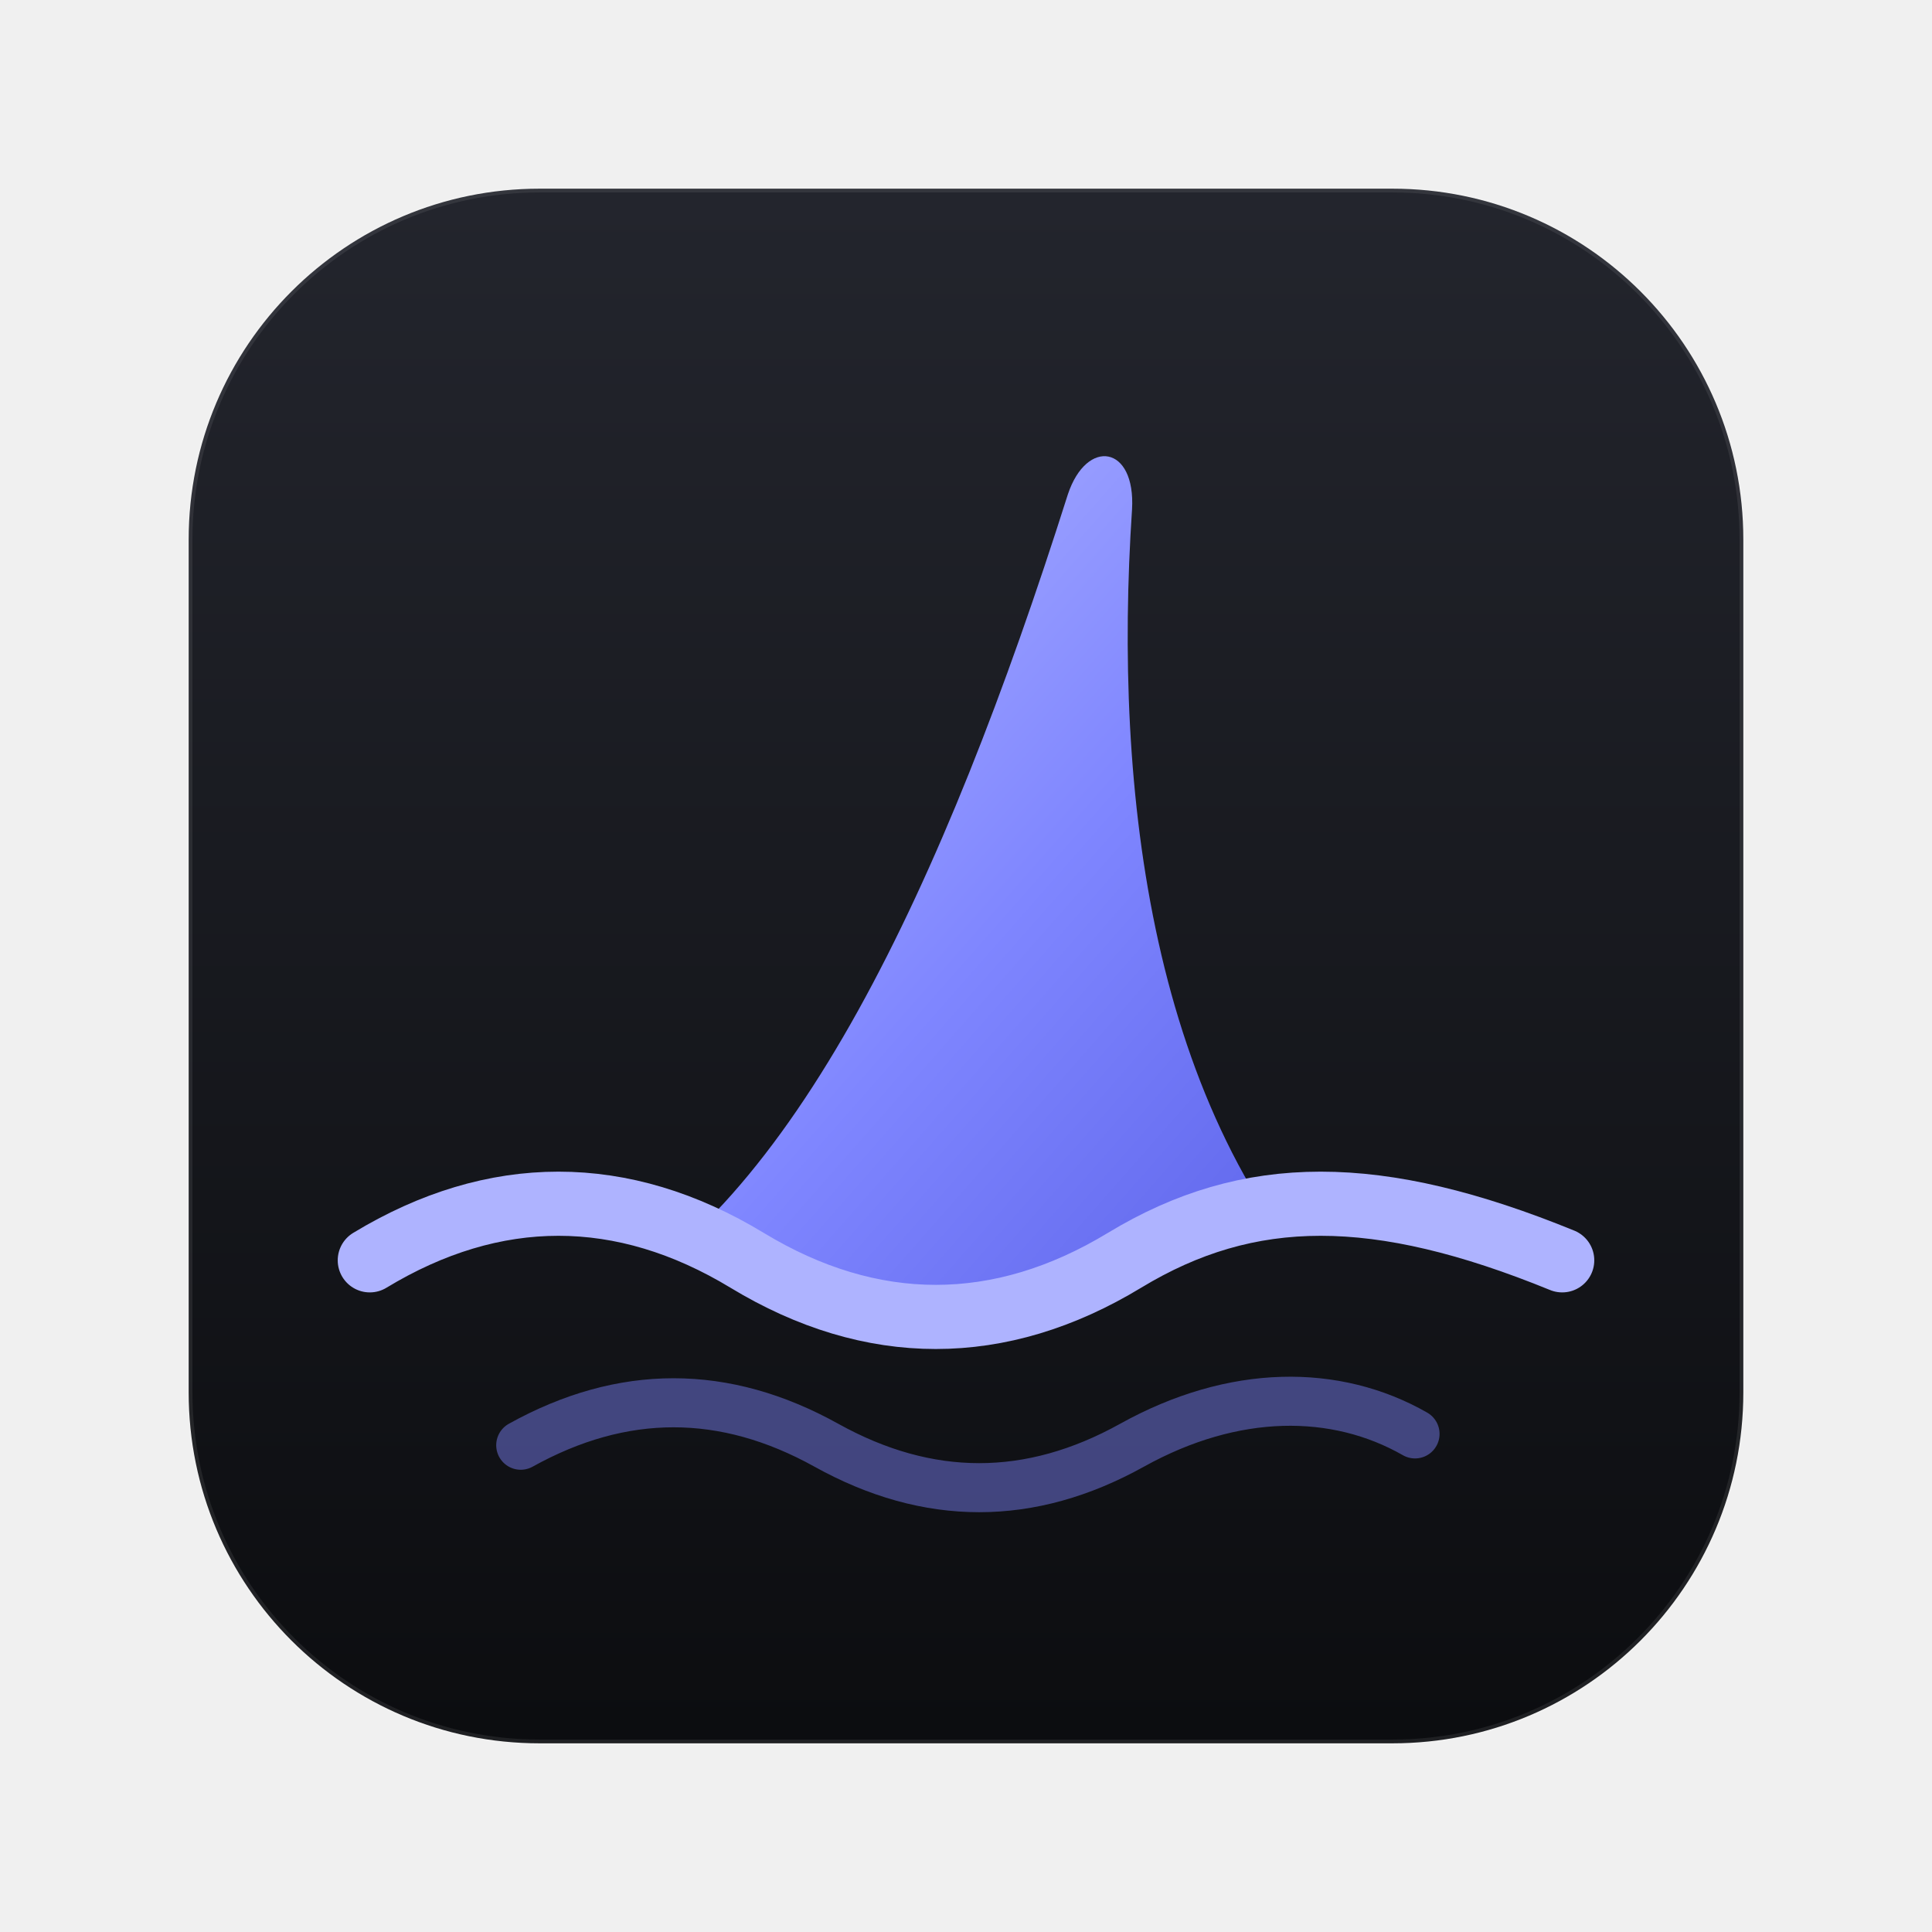
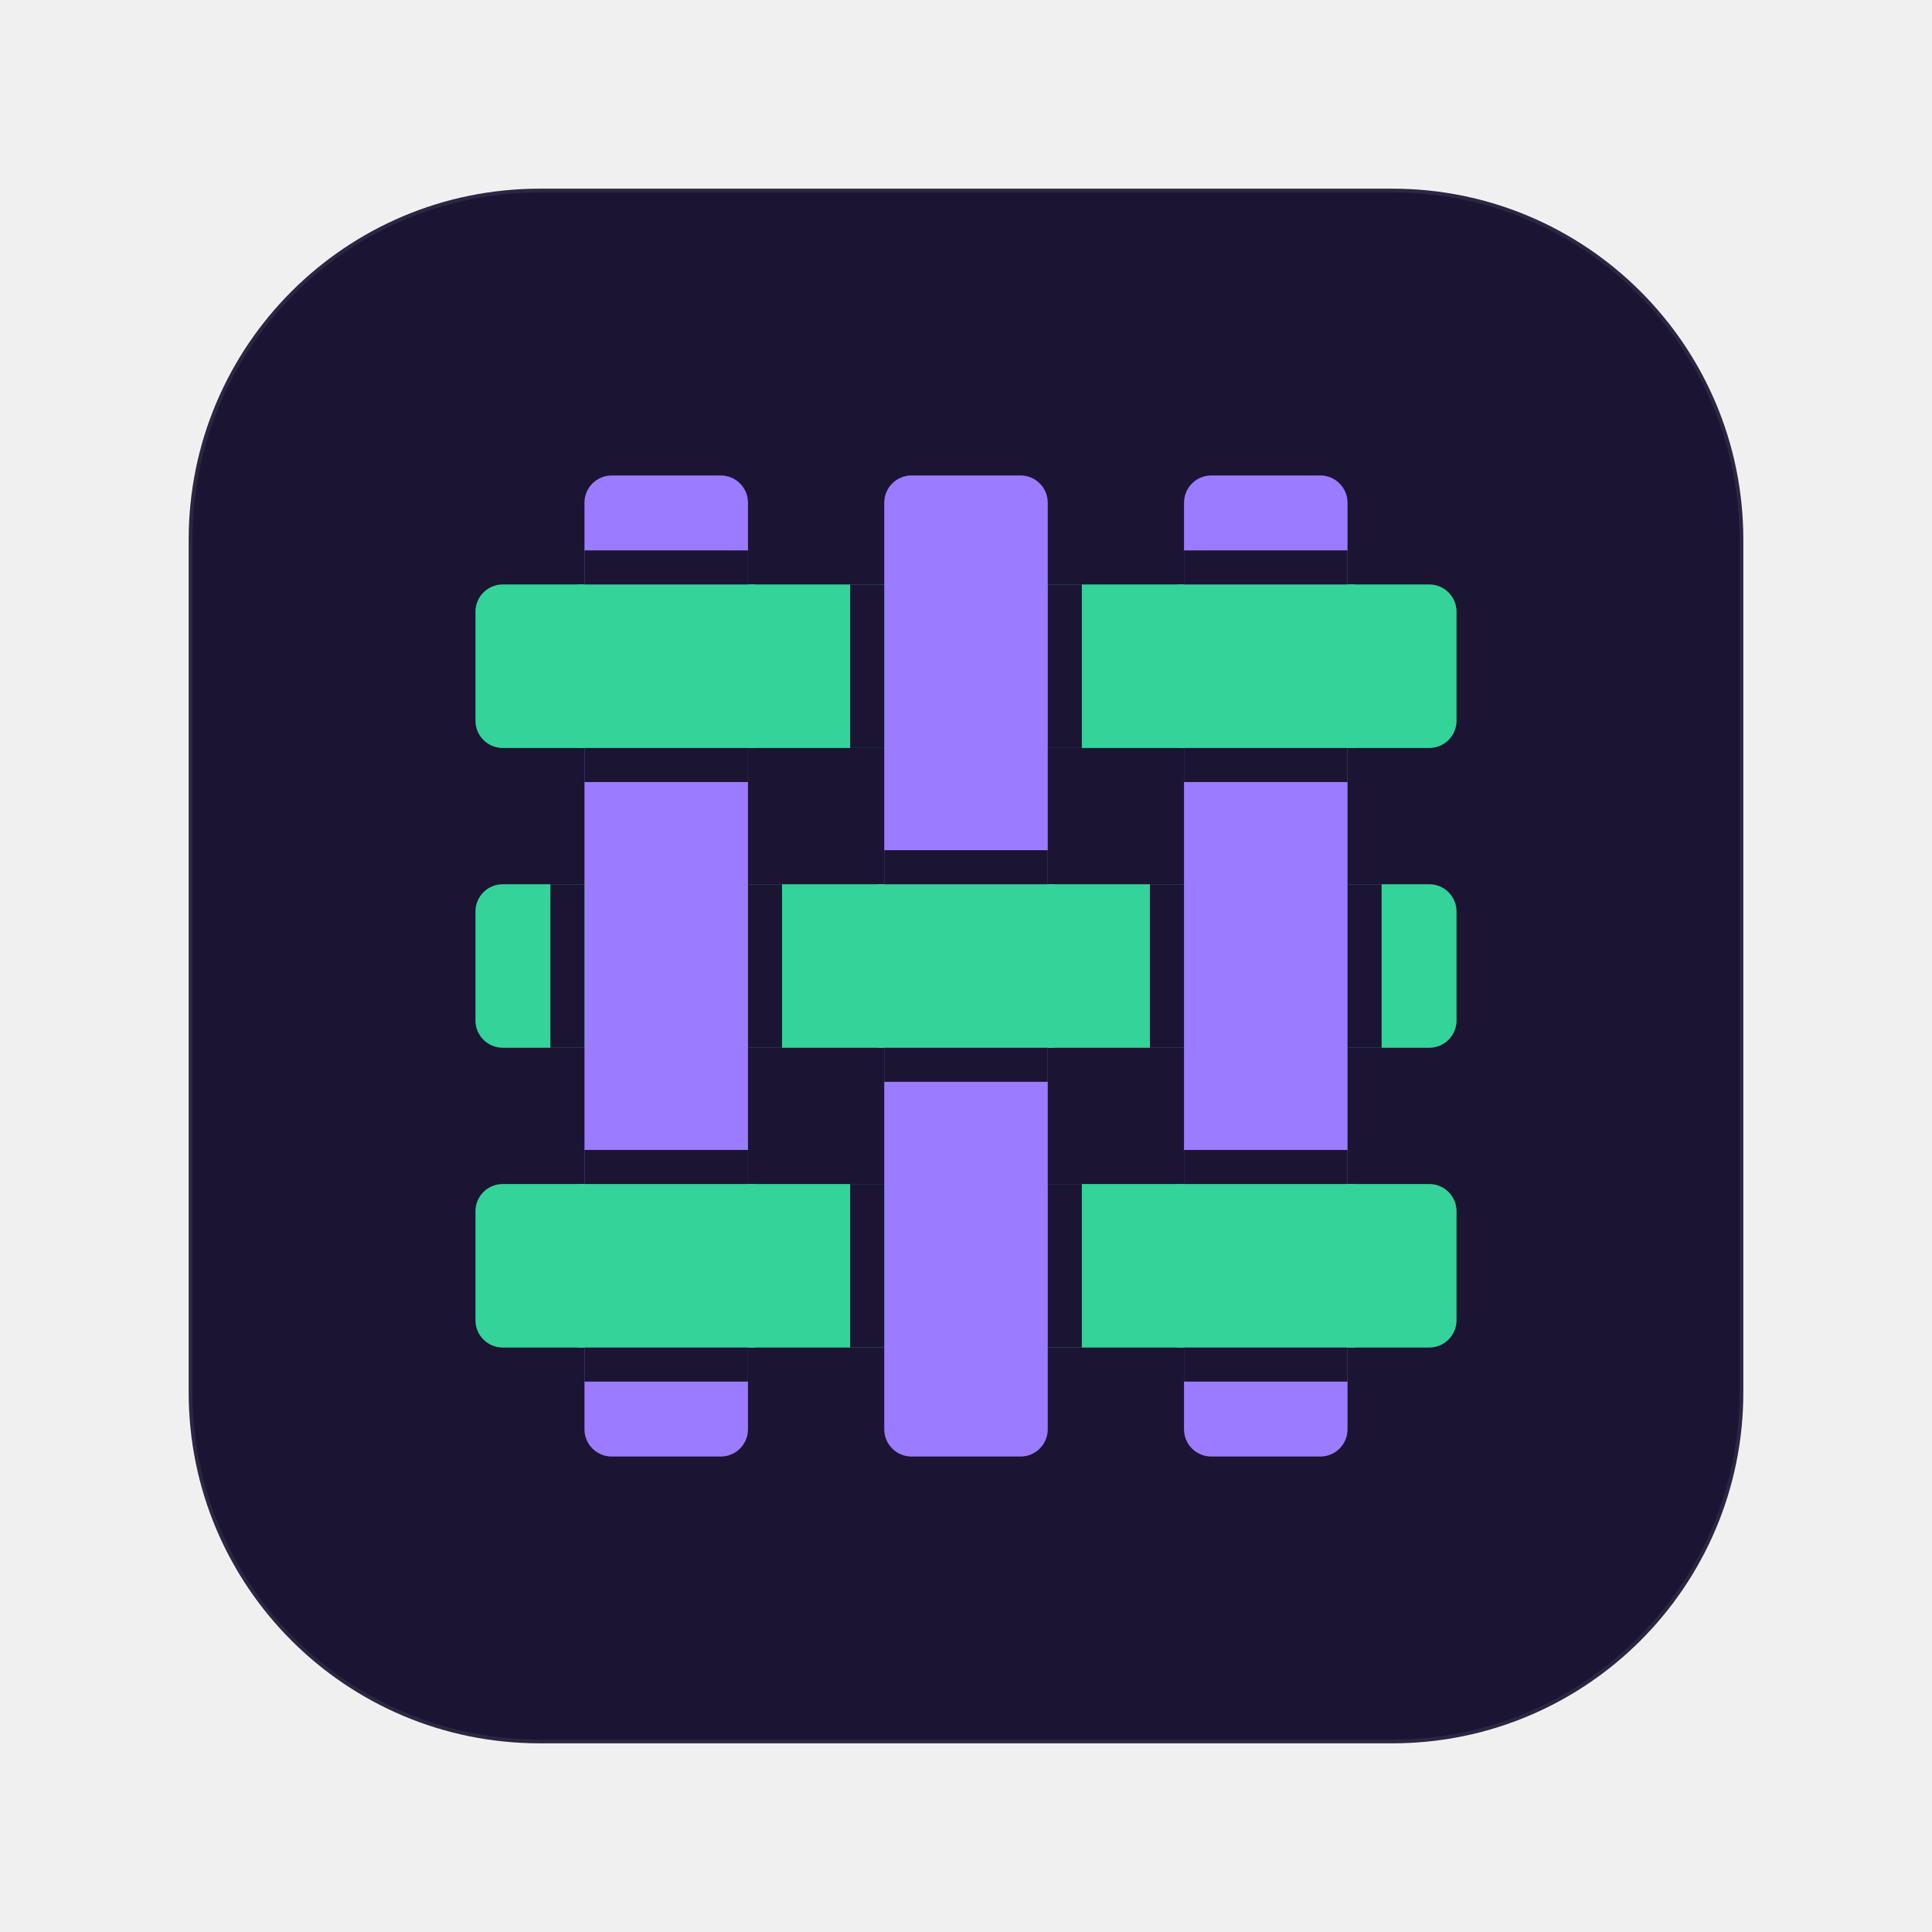
- <svg xmlns="http://www.w3.org/2000/svg" viewBox="0 0 1024 1024" width="1024" height="1024">
+ <svg xmlns="http://www.w3.org/2000/svg" viewBox="0 0 1024 1024" width="1024" height="1024" role="img" aria-label="Kasuri app icon">
  <defs>
-     <linearGradient id="tile" x1="0" y1="0" x2="0" y2="1">
-       <stop offset="0" stop-color="#23252d" />
-       <stop offset="1" stop-color="#0c0d10" />
-     </linearGradient>
-     <linearGradient id="fin" x1="0" y1="0" x2="1" y2="1">
-       <stop offset="0" stop-color="#b9bdff" />
-       <stop offset="0.55" stop-color="#7f86ff" />
-       <stop offset="1" stop-color="#5a61e8" />
-     </linearGradient>
-     <clipPath id="above">
-       <path d="M100 100 L924 100 L924 668 L828 668 C 730 628, 662 628, 596 668 C 530 708, 462 708, 396 668 C 330 628, 262 628, 196 668 L100 668 Z" />
-     </clipPath>
-     <clipPath id="body">
-       <rect x="100" y="100" width="824" height="824" rx="186" />
-     </clipPath>
+     <mask id="k" maskUnits="userSpaceOnUse" x="0" y="0" width="100" height="100">
+       <rect width="100" height="100" fill="#fff" />
+       <rect x="22" y="19.5" width="12" height="2.5" fill="#000" />
+       <rect x="22" y="34" width="12" height="2.5" fill="#000" />
+       <rect x="41.5" y="22" width="2.5" height="12" fill="#000" />
+       <rect x="56" y="22" width="2.5" height="12" fill="#000" />
+       <rect x="66" y="19.5" width="12" height="2.5" fill="#000" />
+       <rect x="66" y="34" width="12" height="2.5" fill="#000" />
+       <rect x="19.5" y="44" width="2.5" height="12" fill="#000" />
+       <rect x="34" y="44" width="2.5" height="12" fill="#000" />
+       <rect x="44" y="41.5" width="12" height="2.5" fill="#000" />
+       <rect x="44" y="56" width="12" height="2.5" fill="#000" />
+       <rect x="63.5" y="44" width="2.5" height="12" fill="#000" />
+       <rect x="78" y="44" width="2.5" height="12" fill="#000" />
+       <rect x="22" y="63.5" width="12" height="2.5" fill="#000" />
+       <rect x="22" y="78" width="12" height="2.5" fill="#000" />
+       <rect x="41.5" y="66" width="2.5" height="12" fill="#000" />
+       <rect x="56" y="66" width="2.5" height="12" fill="#000" />
+       <rect x="66" y="63.5" width="12" height="2.5" fill="#000" />
+       <rect x="66" y="78" width="12" height="2.5" fill="#000" />
+     </mask>
  </defs>
-   <rect x="100" y="100" width="824" height="824" rx="186" fill="url(#tile)" />
-   <rect x="100.5" y="100.5" width="823" height="823" rx="185.5" fill="none" stroke="#ffffff" stroke-opacity="0.08" stroke-width="3" />
-   <g clip-path="url(#body)">
-     <path d="M312 694 C 420 640, 500 470, 566 262 C 576 232, 602 236, 600 270 C 590 420, 610 590, 712 694 Z" fill="url(#fin)" clip-path="url(#above)" />
-     <path d="M196 668 C 262 628, 330 628, 396 668 S 530 708, 596 668 S 730 628, 828 668" fill="none" stroke="#aeb3ff" stroke-width="34" stroke-linecap="round" />
-     <path d="M276 766 C 330 736, 384 736, 438 766 S 546 796, 600 766 S 708 736, 750 760" fill="none" stroke="#7f86ff" stroke-opacity="0.45" stroke-width="26" stroke-linecap="round" />
+   <rect x="100" y="100" width="824" height="824" rx="186" fill="#1B1433" />
+   <rect x="100.5" y="100.5" width="823" height="823" rx="185.5" fill="none" stroke="#FFFFFF" stroke-opacity="0.08" stroke-width="3" />
+   <g transform="translate(150.889 150.889) scale(7.22222)">
+     <g mask="url(#k)">
+       <rect x="14" y="22" width="72" height="12" rx="2" fill="#34D399" />
+       <rect x="14" y="44" width="72" height="12" rx="2" fill="#34D399" />
+       <rect x="14" y="66" width="72" height="12" rx="2" fill="#34D399" />
+       <rect x="22" y="14" width="12" height="72" rx="2" fill="#9B7BFF" />
+       <rect x="44" y="14" width="12" height="72" rx="2" fill="#9B7BFF" />
+       <rect x="66" y="14" width="12" height="72" rx="2" fill="#9B7BFF" />
+       <rect x="21.5" y="22" width="13" height="12" fill="#34D399" />
+       <rect x="65.5" y="22" width="13" height="12" fill="#34D399" />
+       <rect x="43.5" y="44" width="13" height="12" fill="#34D399" />
+       <rect x="21.5" y="66" width="13" height="12" fill="#34D399" />
+       <rect x="65.5" y="66" width="13" height="12" fill="#34D399" />
+     </g>
  </g>
</svg>
